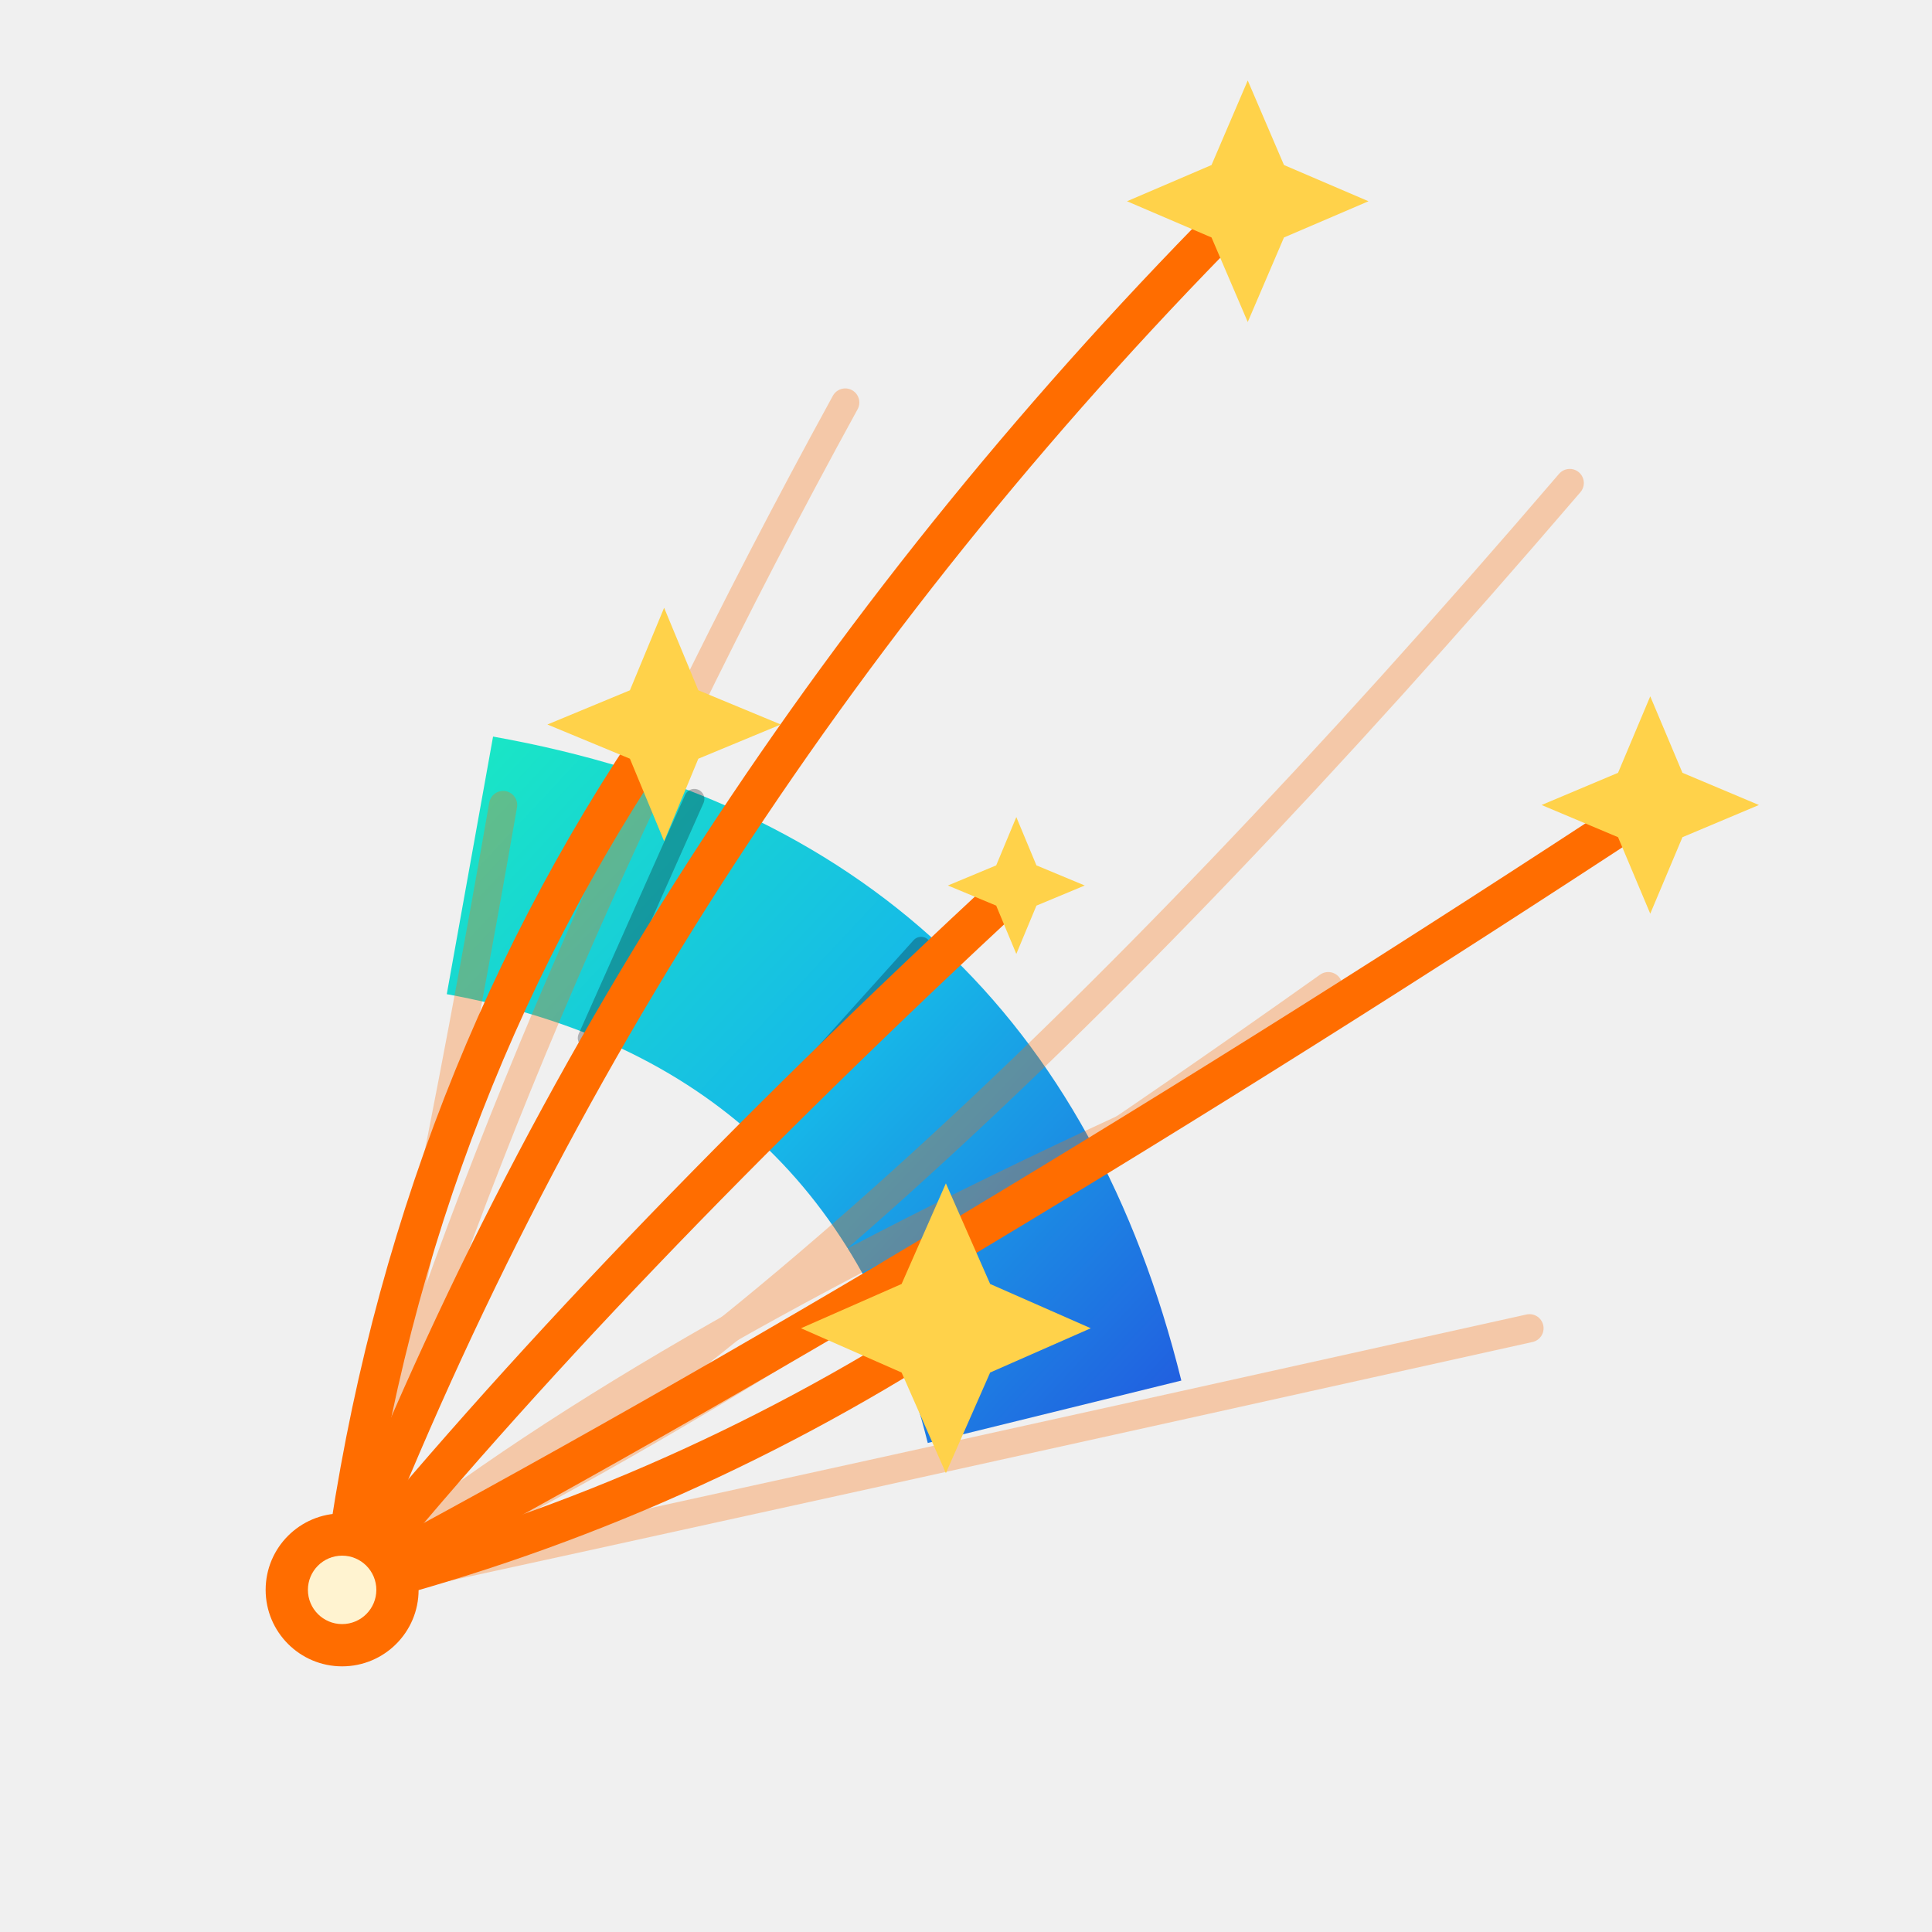
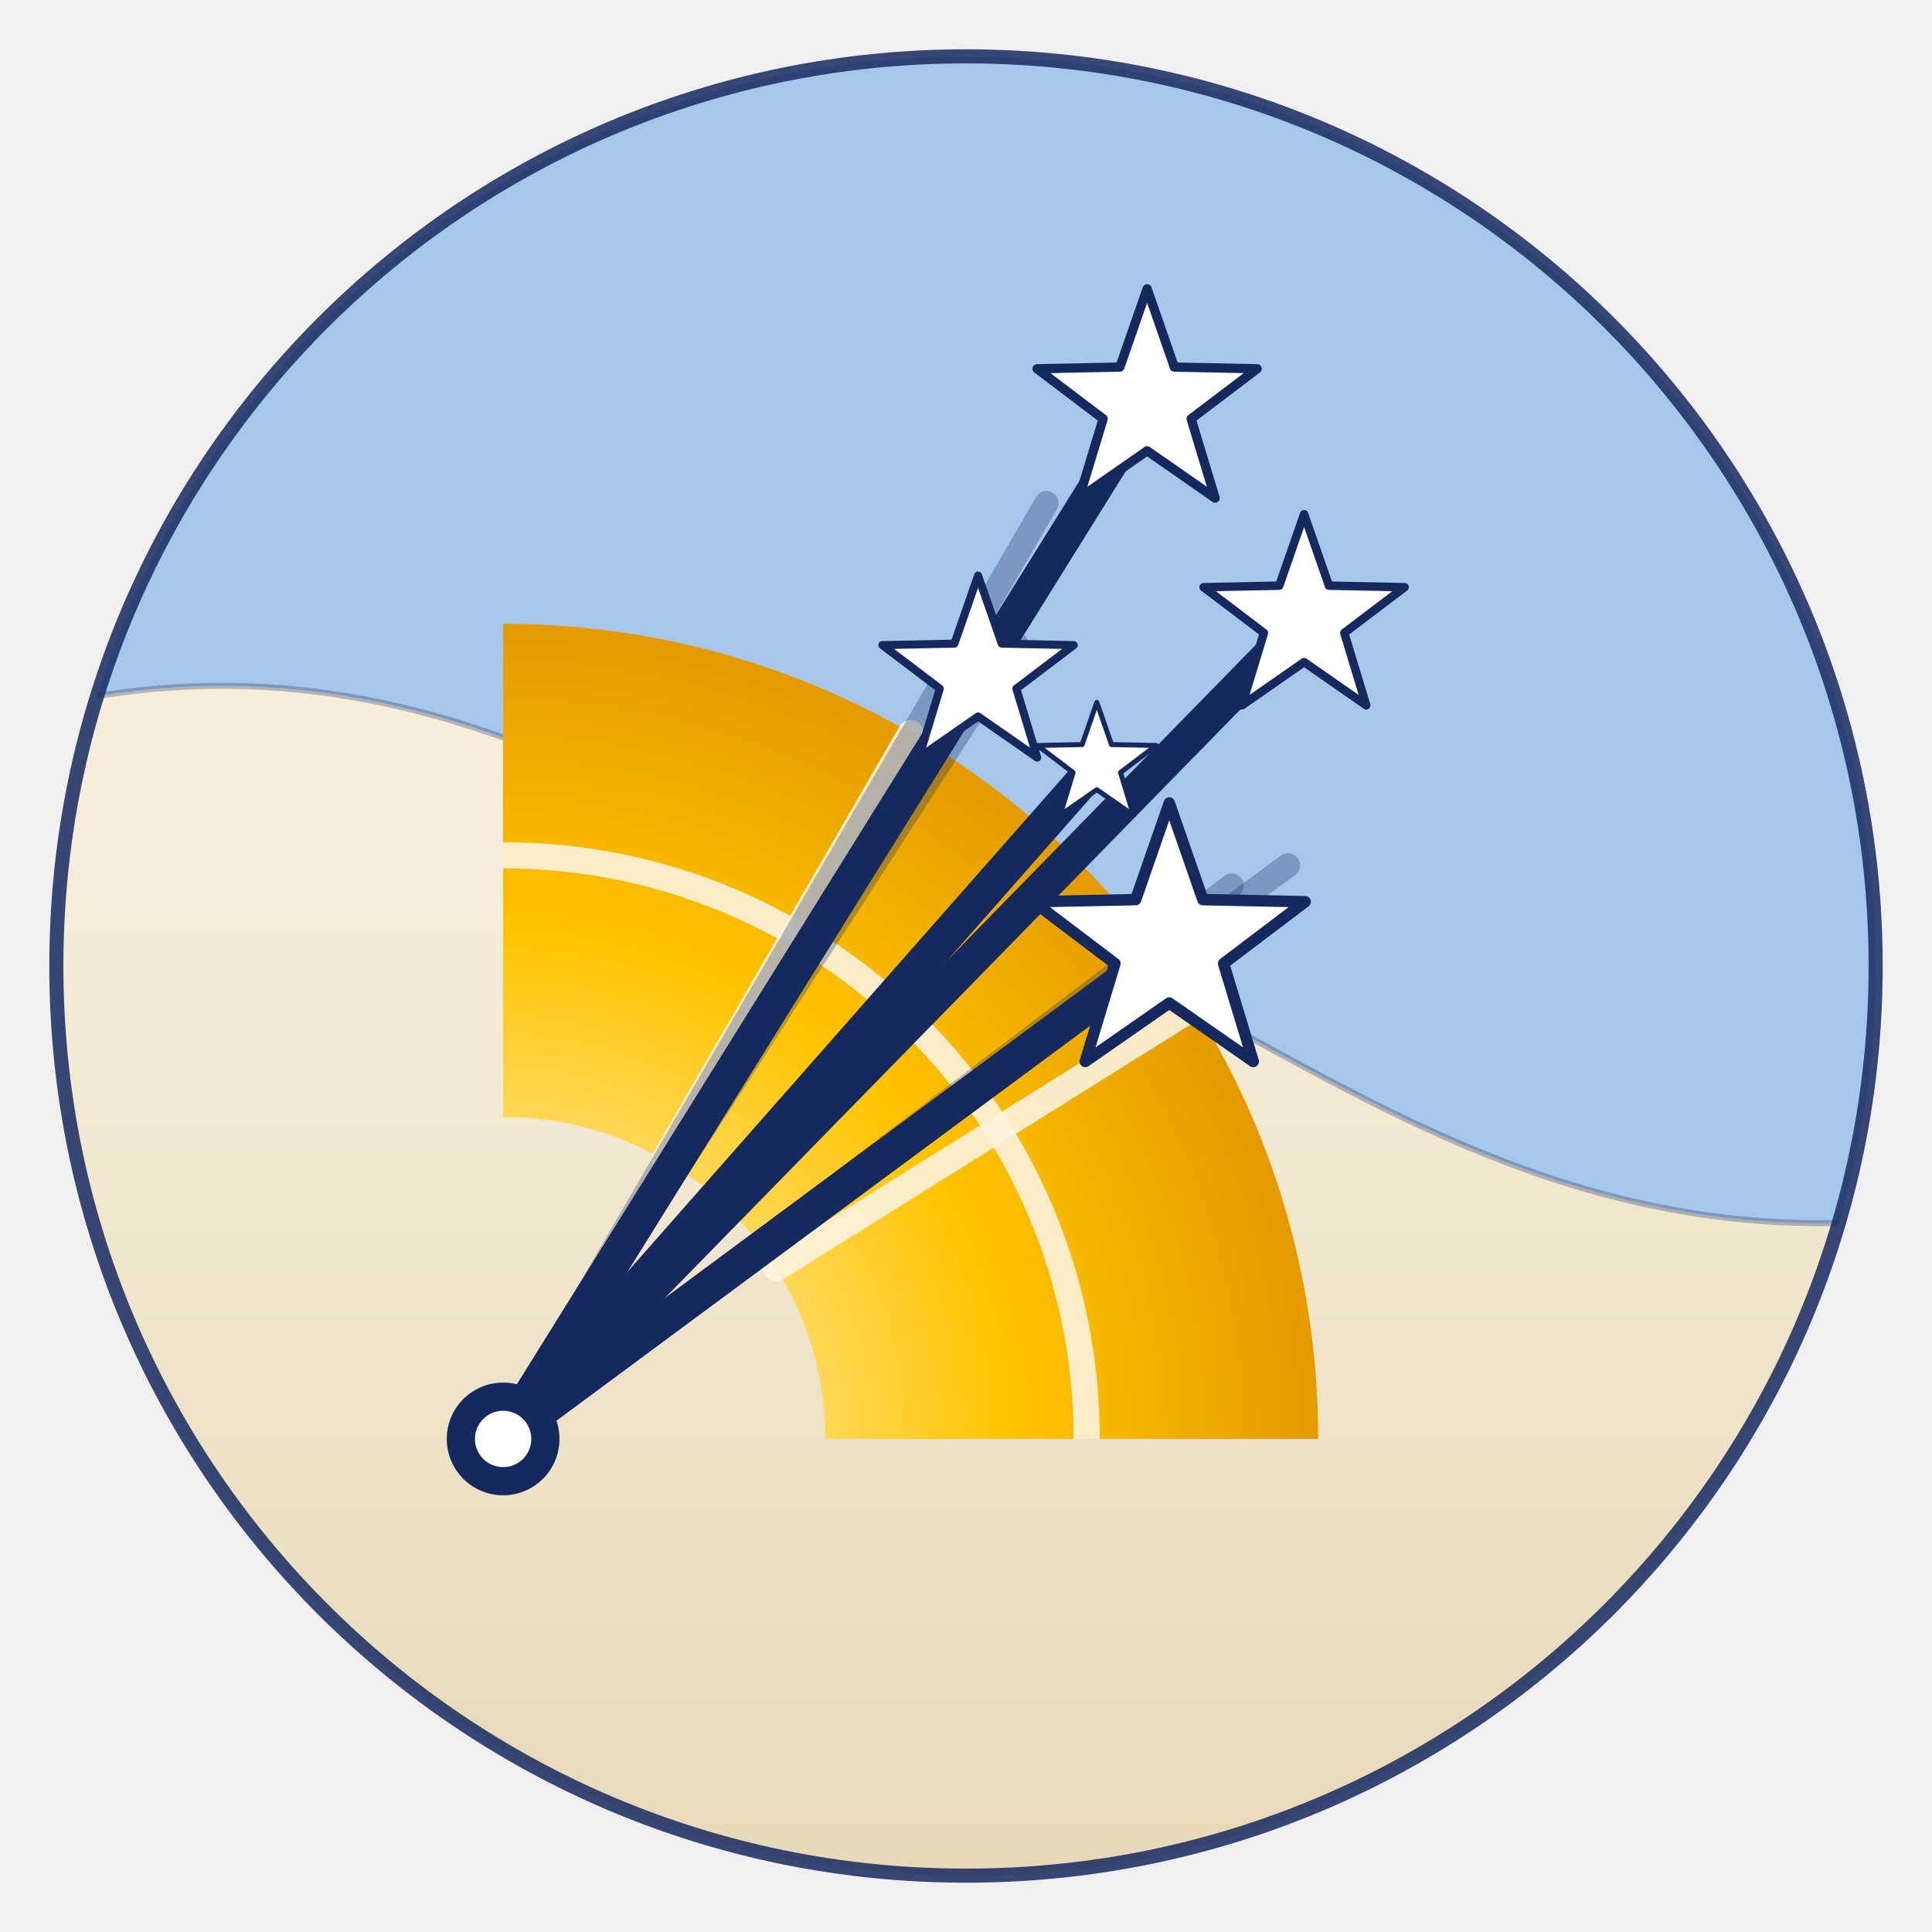
- <svg xmlns="http://www.w3.org/2000/svg" height="48px" viewBox="0 -960 960 960" width="48px">
+ <svg xmlns="http://www.w3.org/2000/svg" width="96px" height="96px" viewBox="0 0 960 960">
  <defs>
-     <linearGradient id="calo" gradientUnits="userSpaceOnUse" x1="587" y1="-274" x2="245" y2="-594">
-       <stop offset="0" stop-color="#2160E0" />
-       <stop offset=".5" stop-color="#16B9E8" />
-       <stop offset="1" stop-color="#19E6C6" />
+     <clipPath id="disc">
+       <circle cx="480" cy="480" r="452" />
+     </clipPath>
+     <linearGradient id="creamG" x1="0" y1="430" x2="0" y2="930" gradientUnits="userSpaceOnUse">
+       <stop offset="0" stop-color="#F6EEDA" />
+       <stop offset="1" stop-color="#E7D9B8" />
    </linearGradient>
+     <radialGradient id="layerGold" cx="250" cy="715" r="405" gradientUnits="userSpaceOnUse">
+       <stop offset=".3" stop-color="#FFE07A" />
+       <stop offset=".62" stop-color="#FFC400" />
+       <stop offset="1" stop-color="#E39B00" />
+     </radialGradient>
  </defs>
-   <path d="M587,-274 Q520,-545 245,-594 L222,-466 Q414,-431 461,-243 Z" fill="url(#calo)" />
-   <g stroke="#0b0e14" stroke-opacity=".28" stroke-width="10" stroke-linecap="round">
-     <line x1="429.8" y1="-320" x2="542.4" y2="-385" />
-     <line x1="370.7" y1="-392.9" x2="457.7" y2="-489.5" />
-     <line x1="292.1" y1="-444.2" x2="345" y2="-563" />
+   <circle cx="480" cy="480" r="452" fill="#A6C7EA" />
+   <path d="M18,352 C235,300 362,445 480,458 C598,471 728,626 942,606 L942,1010 L18,1010 Z" fill="url(#creamG)" clip-path="url(#disc)" />
+   <path d="M18,352 C235,300 362,445 480,458 C598,471 728,626 942,606" fill="none" stroke="#16295F" stroke-width="3" opacity=".3" clip-path="url(#disc)" />
+   <path d="M655,715 A405,405 0 0 0 250,310 L250,555 A160,160 0 0 1 410,715 Z" fill="url(#layerGold)" />
+   <path d="M540,715 A290,290 0 0 0 250,425" fill="none" stroke="#FBF3DE" stroke-opacity=".9" stroke-width="13" />
+   <g fill="none" stroke="#FBF3DE" stroke-opacity=".9" stroke-width="13" stroke-linecap="round">
+     <line x1="385.7" y1="630.2" x2="593.4" y2="500.3" />
+     <line x1="330.0" y1="576.4" x2="452.5" y2="364.3" />
  </g>
-   <g fill="none" stroke="#FF6D00" stroke-width="14" stroke-linecap="round" opacity=".3">
-     <path d="M170,-170 Q400,-220 760,-300" />
-     <path d="M170,-170 Q300,-280 560,-400" />
-     <path d="M170,-170 Q250,-450 420,-760" />
-     <path d="M170,-170 Q210,-330 250,-560" />
-     <path d="M170,-170 Q420,-300 780,-720" />
-     <path d="M170,-170 Q350,-250 660,-470" />
+   <g fill="none" stroke="#16295F" stroke-opacity=".3" stroke-width="12" stroke-linecap="round">
+     <path d="M250,715 L640,430" />
+     <path d="M250,715 L520,250" />
+     <path d="M250,715 L612,440" />
+     <path d="M250,715 L505,320" />
  </g>
-   <g fill="none" stroke="#FF6D00" stroke-width="20" stroke-linecap="round">
-     <path d="M170,-170 Q330,-210 470,-300" />
-     <path d="M170,-170 Q300,-330 505,-520" />
-     <path d="M170,-170 Q200,-410 330,-600" />
-     <path d="M170,-170 Q320,-560 620,-860" />
-     <path d="M170,-170 Q470,-330 820,-560" />
+   <g fill="none" stroke="#16295F" stroke-width="17" stroke-linecap="round">
+     <path d="M250,715 L581,470" />
+     <path d="M250,715 L570,201" />
+     <path d="M250,715 L648,308" />
+     <path d="M250,715 L486,336" />
+     <path d="M250,715 L545,380" />
  </g>
-   <g fill="#FFD24A">
-     <path d="M470,-372 L492,-322 L542,-300 L492,-278 L470,-228 L448,-278 L398,-300 L448,-322 Z" />
-     <path d="M620,-920 L638,-878 L680,-860 L638,-842 L620,-800 L602,-842 L560,-860 L602,-878 Z" />
-     <path d="M330,-658 L347,-617 L388,-600 L347,-583 L330,-542 L313,-583 L272,-600 L313,-617 Z" />
-     <path d="M820,-614 L836,-576 L874,-560 L836,-544 L820,-506 L804,-544 L766,-560 L804,-576 Z" />
-     <path d="M505,-554 L515,-530 L539,-520 L515,-510 L505,-486 L495,-510 L471,-520 L495,-530 Z" />
+   <g fill="#FFFFFF" stroke="#16295F" stroke-width="4" stroke-linejoin="round">
+     <g transform="translate(581,470) scale(1.42)">
+       <path d="M0,-50 L11.76,-16.18 L47.55,-15.45 L19.02,6.18 L29.39,40.45 L0,20 L-29.39,40.45 L-19.02,6.18 L-47.55,-15.45 L-11.76,-16.18 Z" />
+     </g>
+     <g transform="translate(570,201) scale(1.15)">
+       <path d="M0,-50 L11.76,-16.18 L47.55,-15.45 L19.02,6.18 L29.39,40.45 L0,20 L-29.39,40.45 L-19.02,6.18 L-47.55,-15.45 L-11.76,-16.18 Z" />
+     </g>
+     <g transform="translate(648,308) scale(1.05)">
+       <path d="M0,-50 L11.76,-16.18 L47.55,-15.45 L19.02,6.18 L29.39,40.45 L0,20 L-29.39,40.45 L-19.02,6.18 L-47.55,-15.45 L-11.76,-16.18 Z" />
+     </g>
+     <g transform="translate(486,336) scale(1.0)">
+       <path d="M0,-50 L11.76,-16.18 L47.55,-15.45 L19.02,6.18 L29.39,40.45 L0,20 L-29.39,40.45 L-19.02,6.18 L-47.55,-15.45 L-11.76,-16.18 Z" />
+     </g>
+     <g transform="translate(545,380) scale(0.62)">
+       <path d="M0,-50 L11.76,-16.18 L47.55,-15.45 L19.02,6.18 L29.39,40.45 L0,20 L-29.39,40.45 L-19.02,6.18 L-47.55,-15.45 L-11.76,-16.18 Z" />
+     </g>
  </g>
-   <circle cx="170" cy="-170" r="38" fill="#FF6D00" />
-   <circle cx="170" cy="-170" r="17" fill="#FFF3D0" />
+   <circle cx="250" cy="715" r="28" fill="#16295F" />
+   <circle cx="250" cy="715" r="14" fill="#FFFFFF" />
+   <circle cx="480" cy="480" r="452" fill="none" stroke="#16295F" stroke-width="7" opacity=".85" />
</svg>
